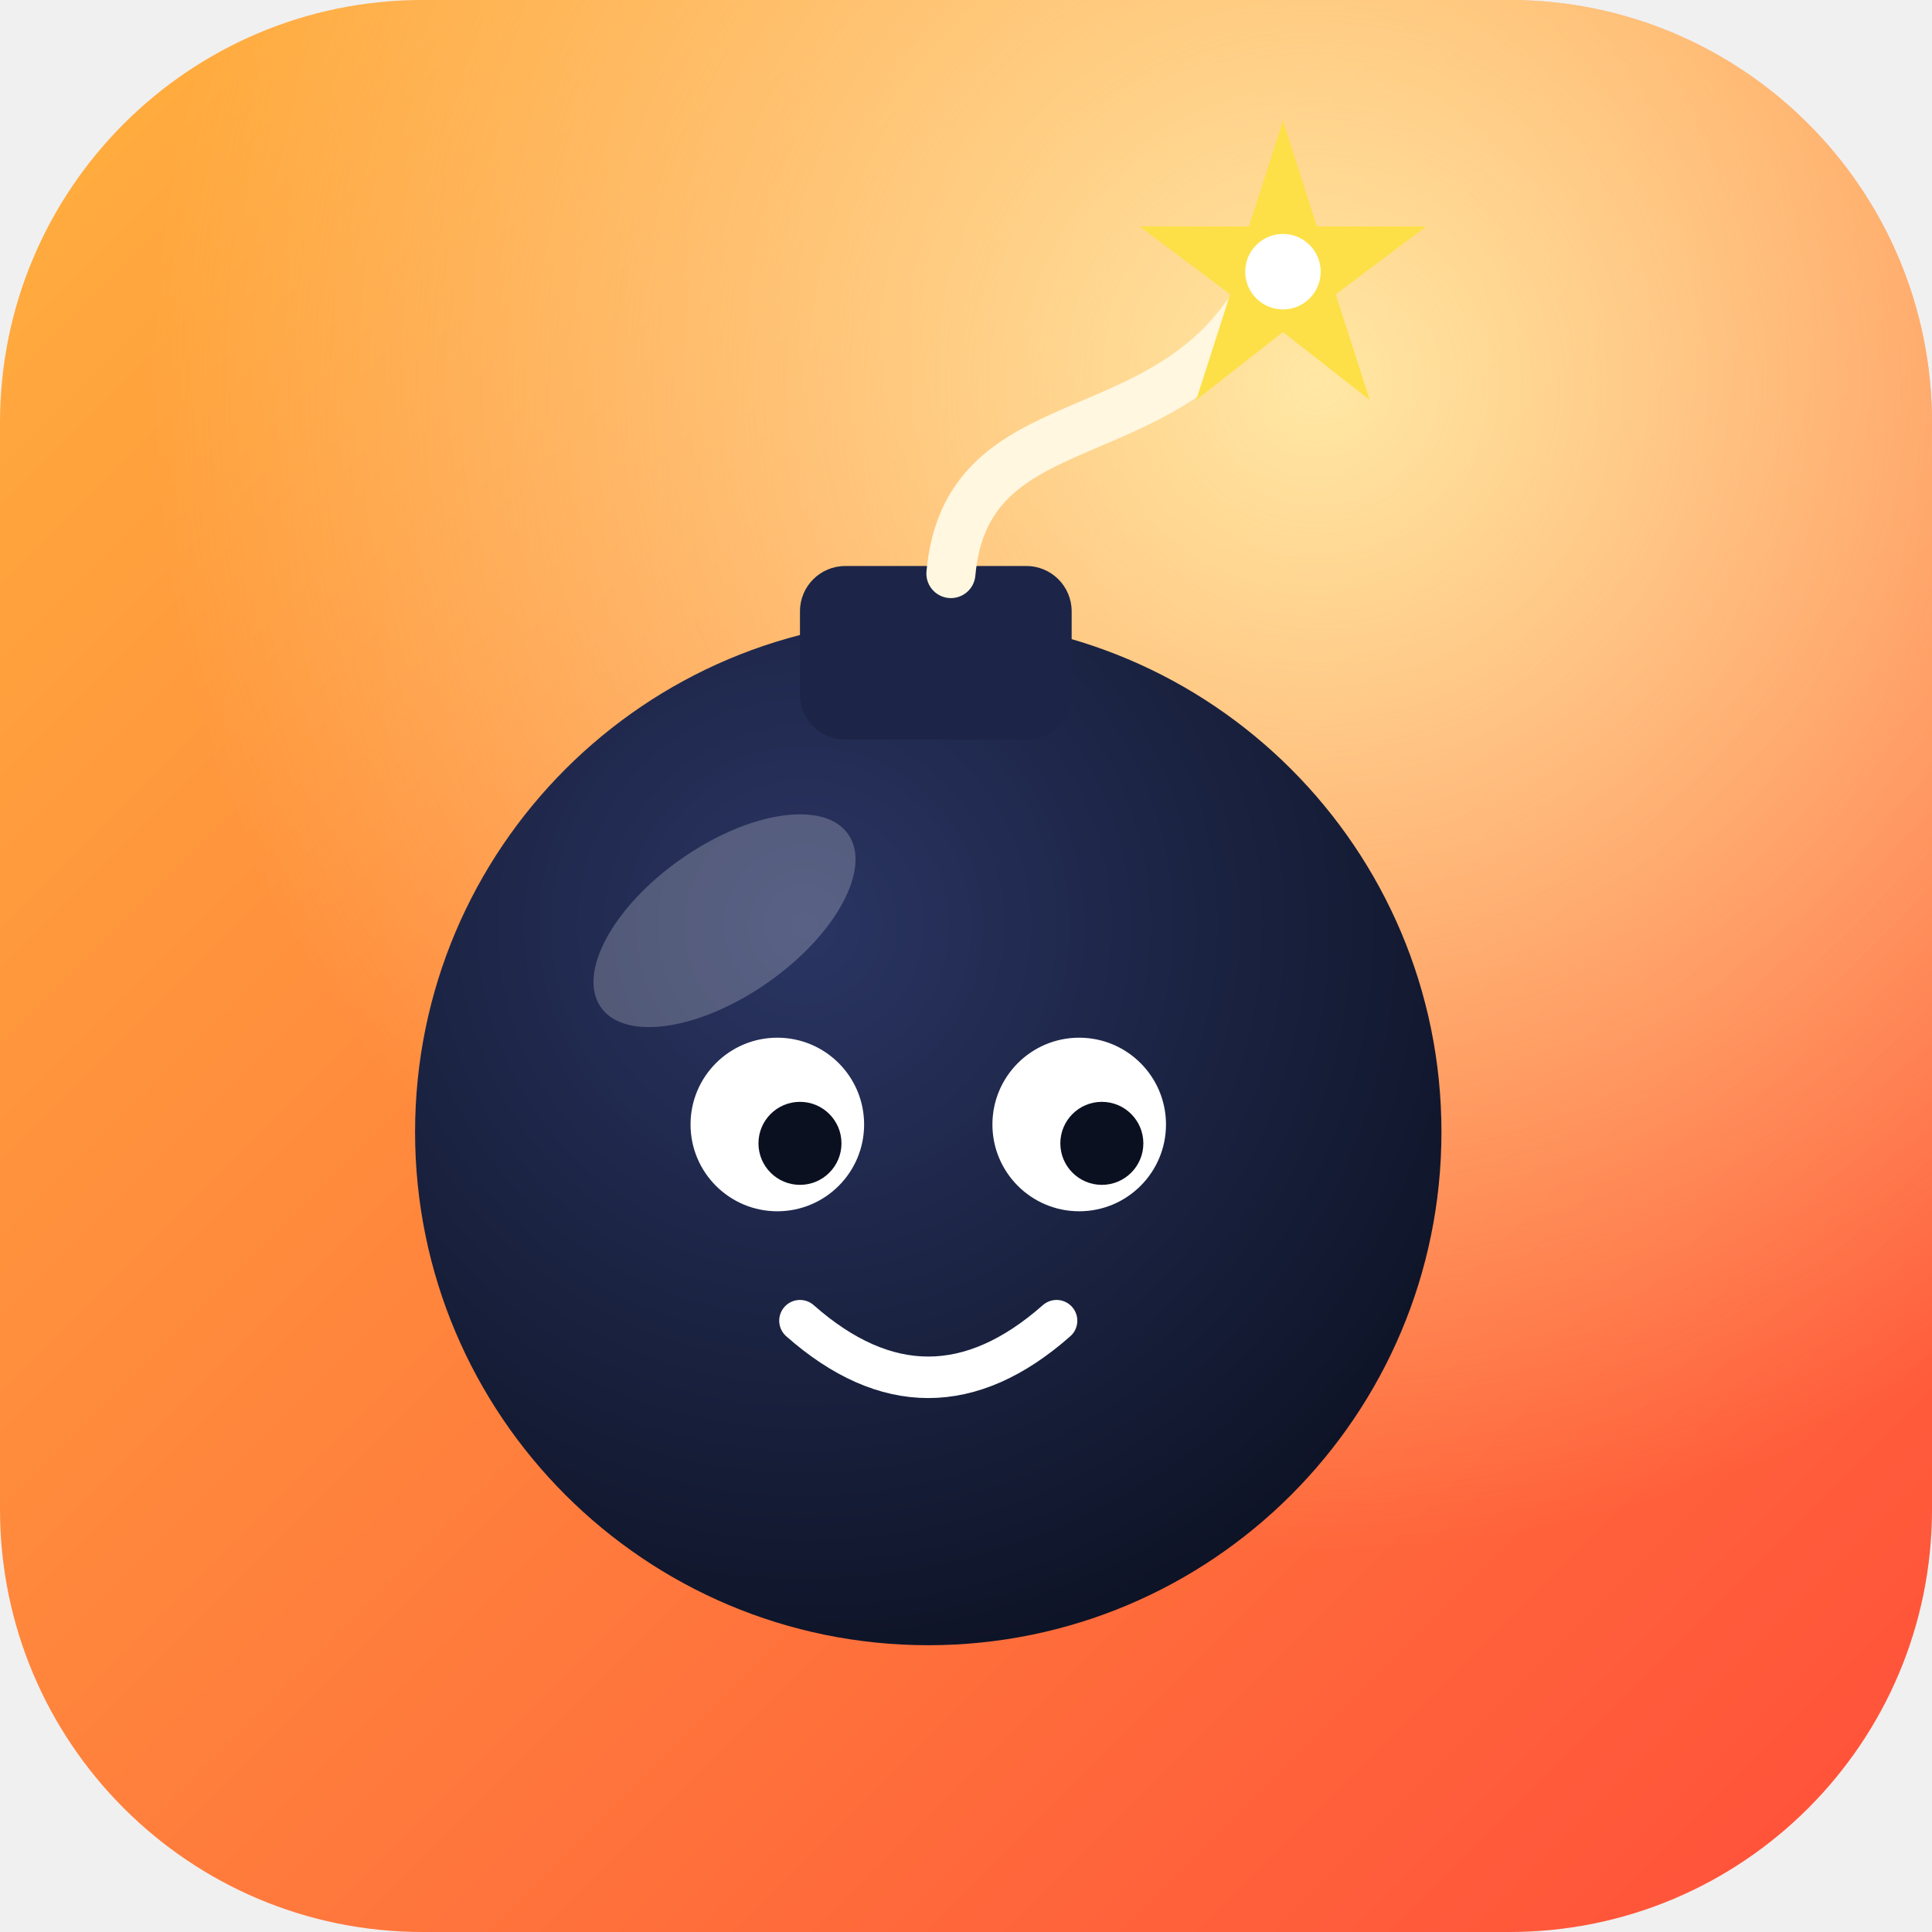
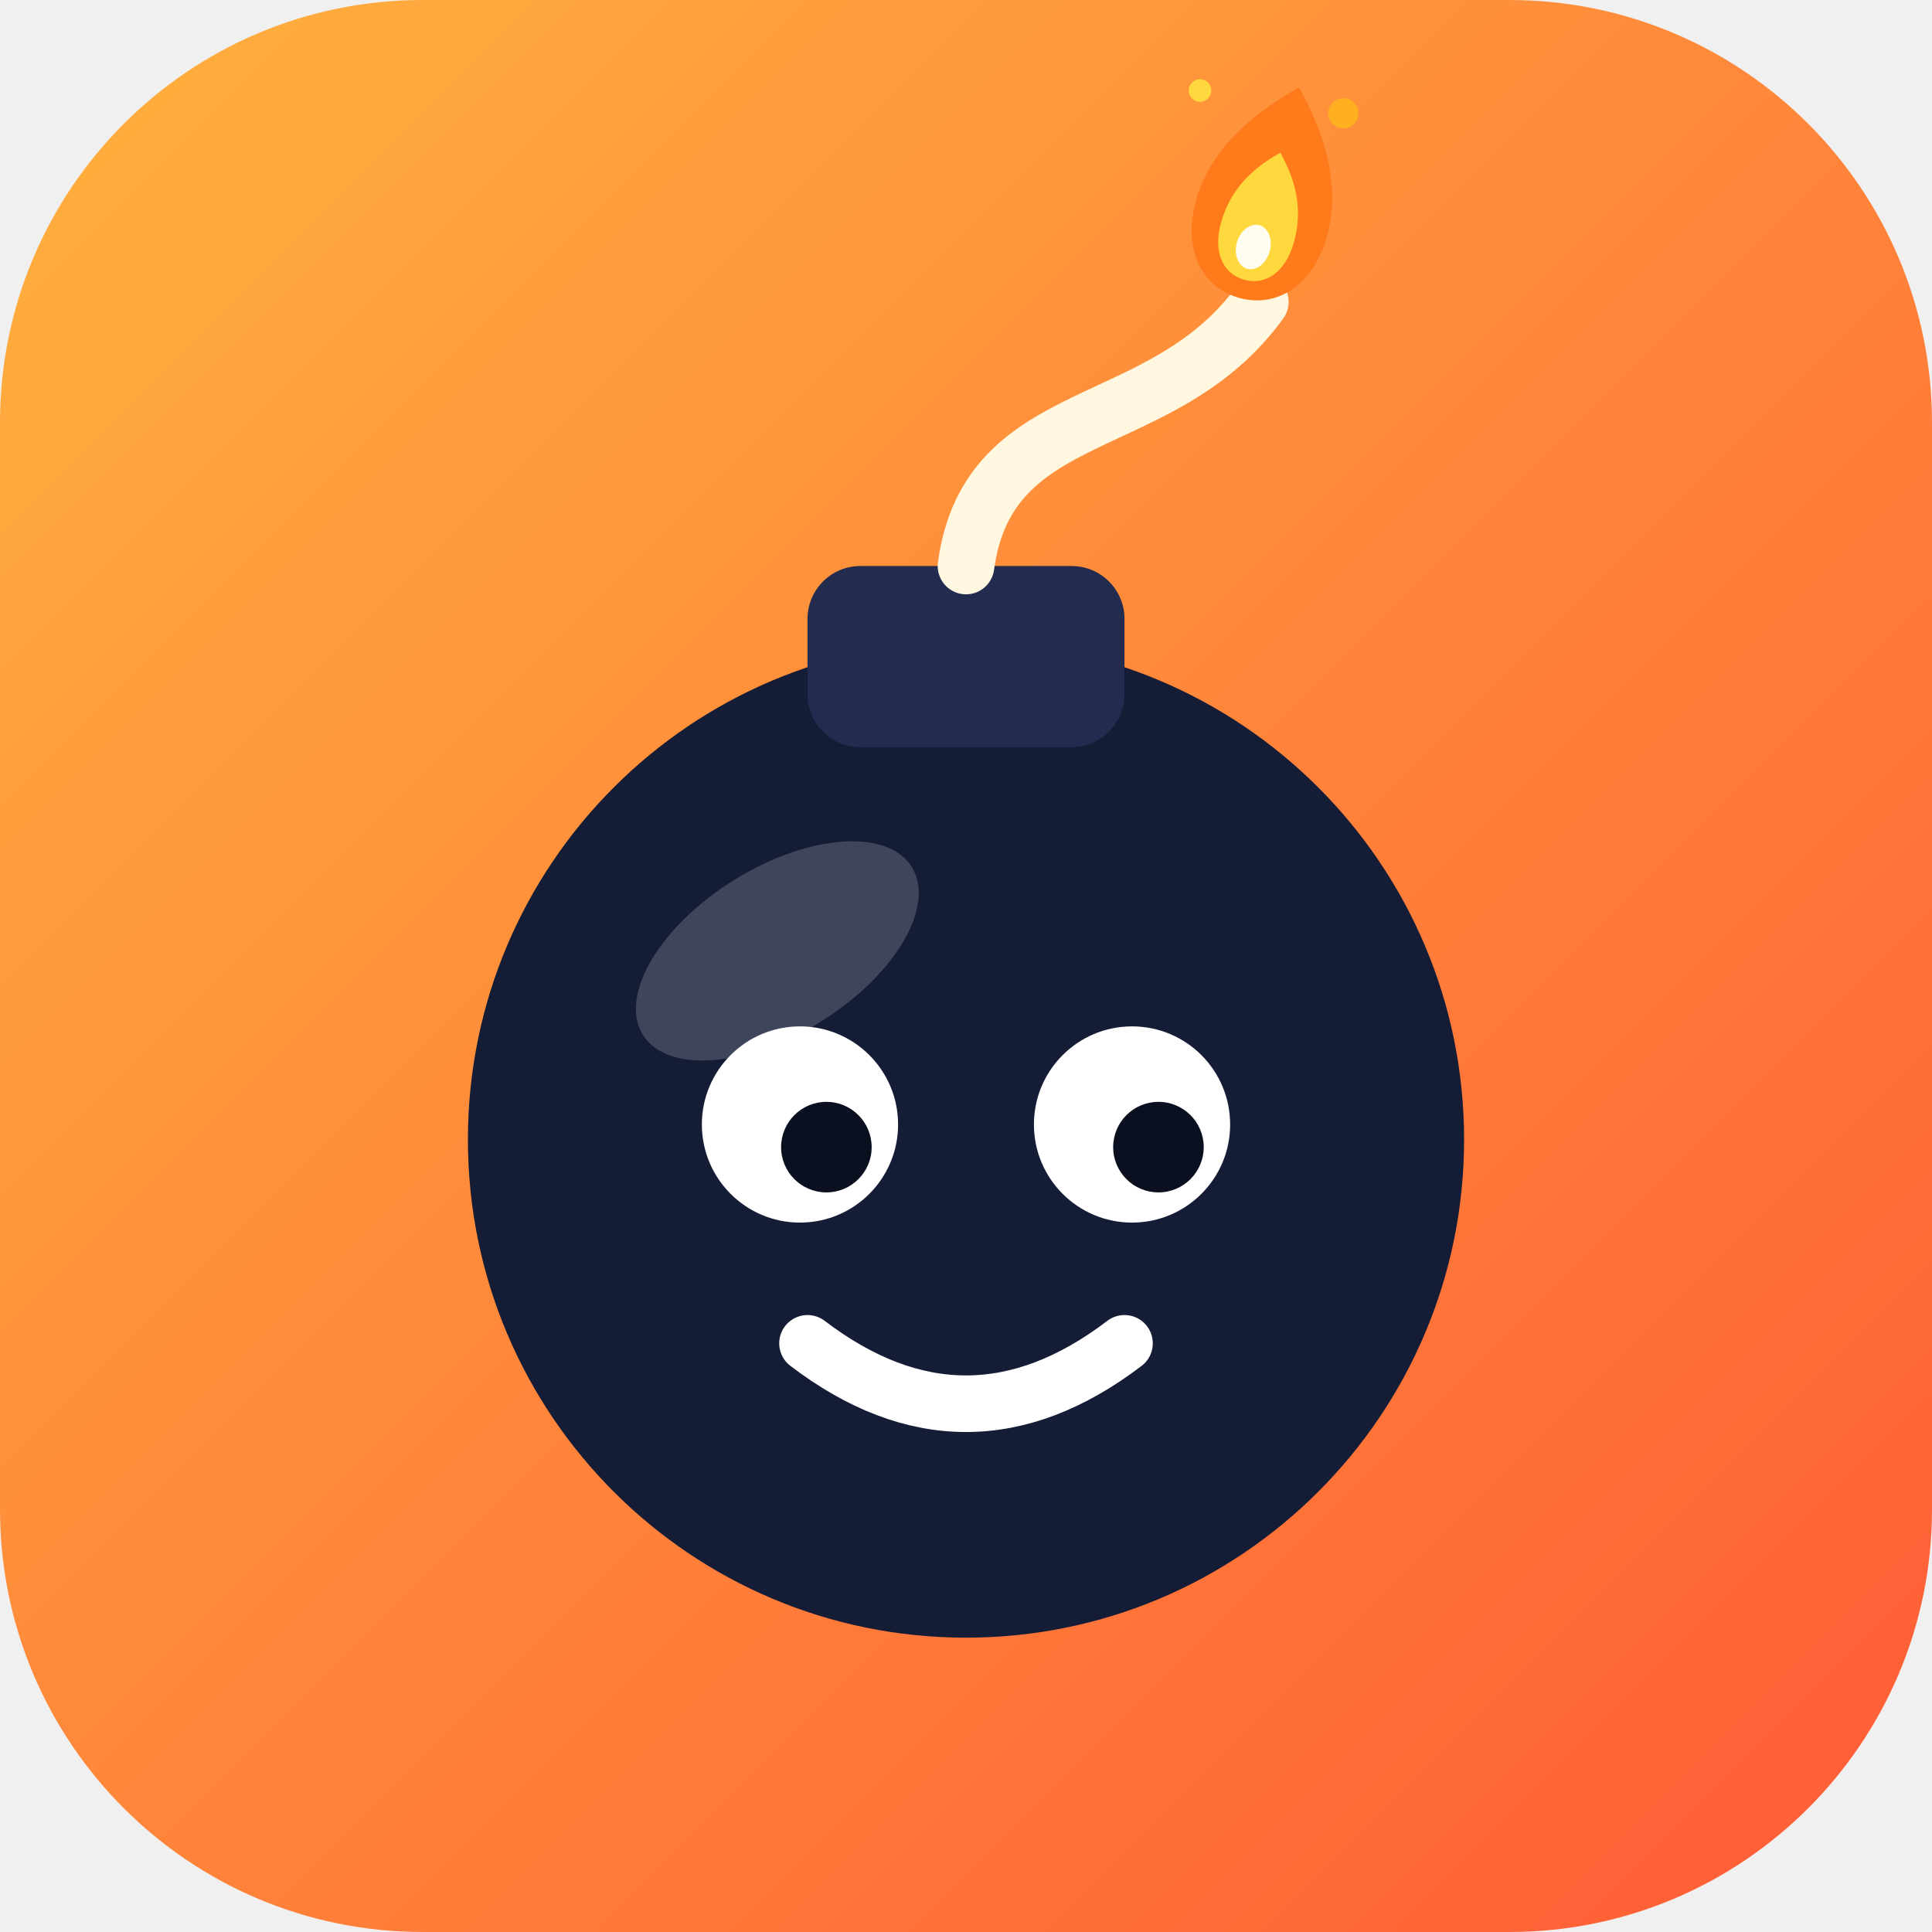
<svg xmlns="http://www.w3.org/2000/svg" viewBox="0 0 512 512">
  <defs>
    <linearGradient id="bg" x1="0" y1="0" x2="1" y2="1">
      <stop offset="0" stop-color="#ffb23e" />
-       <stop offset="1" stop-color="#ff4d3a" />
+       <stop offset="1" stop-color="#ff5a36" />
    </linearGradient>
-     <radialGradient id="glow" cx=".68" cy=".2" r=".6">
-       <stop offset="0" stop-color="#fff3b0" stop-opacity=".9" />
-       <stop offset="1" stop-color="#fff3b0" stop-opacity="0" />
-     </radialGradient>
-     <radialGradient id="ball" cx=".38" cy=".3" r=".8">
-       <stop offset="0" stop-color="#2a3563" />
-       <stop offset="1" stop-color="#0b1020" />
-     </radialGradient>
  </defs>
  <rect width="512" height="512" rx="112" fill="url(#bg)" />
-   <rect width="512" height="512" rx="112" fill="url(#glow)" />
-   <circle cx="246" cy="300" r="136" fill="url(#ball)" />
-   <rect x="212" y="150" width="72" height="46" rx="12" fill="#1c2547" />
-   <ellipse cx="192" cy="244" rx="40" ry="20" fill="#fff" opacity=".22" transform="rotate(-35 192 244)" />
-   <circle cx="206" cy="298" r="23" fill="#fff" />
-   <circle cx="286" cy="298" r="23" fill="#fff" />
-   <circle cx="212" cy="303" r="11" fill="#0b1020" />
-   <circle cx="292" cy="303" r="11" fill="#0b1020" />
-   <path d="M212 350q34 30 68 0" stroke="#fff" stroke-width="11" fill="none" stroke-linecap="round" />
-   <path d="M252 152C256 108 304 120 330 84" stroke="#fff7e0" stroke-width="13" fill="none" stroke-linecap="round" />
-   <g transform="translate(340 72)">
-     <polygon points="0,-40 9,-12 38,-12 14,6 23,34 0,16 -23,34 -14,6 -38,-12 -9,-12" fill="#fde047" />
-     <circle r="10" fill="#fff" />
+   <circle cx="256" cy="302" r="132" fill="#151c36" />
+   <rect x="214" y="150" width="84" height="48" rx="14" fill="#232c4f" />
+   <ellipse cx="206" cy="252" rx="42" ry="22" fill="#fff" opacity=".18" transform="rotate(-32 206 252)" />
+   <circle cx="212" cy="298" r="26" fill="#fff" />
+   <circle cx="300" cy="298" r="26" fill="#fff" />
+   <circle cx="219" cy="304" r="12" fill="#0b1020" />
+   <circle cx="307" cy="304" r="12" fill="#0b1020" />
+   <path d="M214 356q42 32 84 0" stroke="#fff" stroke-width="15" fill="none" stroke-linecap="round" />
+   <path d="M256 150 C262 106 308 116 334 80" stroke="#fff7e0" stroke-width="15" fill="none" stroke-linecap="round" />
+   <g transform="translate(336 52) rotate(16)">
+     <path d="M0 -30 C 12 -18 18 -6 18 6 C 18 20 10 28 0 28 C -10 28 -18 20 -18 6 C -18 -6 -12 -18 0 -30 Z" fill="#ff7a1a" />
+     <path d="M0 -12 C 7 -5 10 2 10 10 C 10 18 6 23 0 23 C -6 23 -10 18 -10 10 C -10 2 -7 -5 0 -12 Z" fill="#ffd83d" />
+     <ellipse cx="0" cy="14" rx="4.5" ry="6" fill="#fff" opacity=".92" />
  </g>
+   <circle cx="356" cy="30" r="4" fill="#ffb020" />
+   <circle cx="318" cy="24" r="3" fill="#ffd83d" />
</svg>
